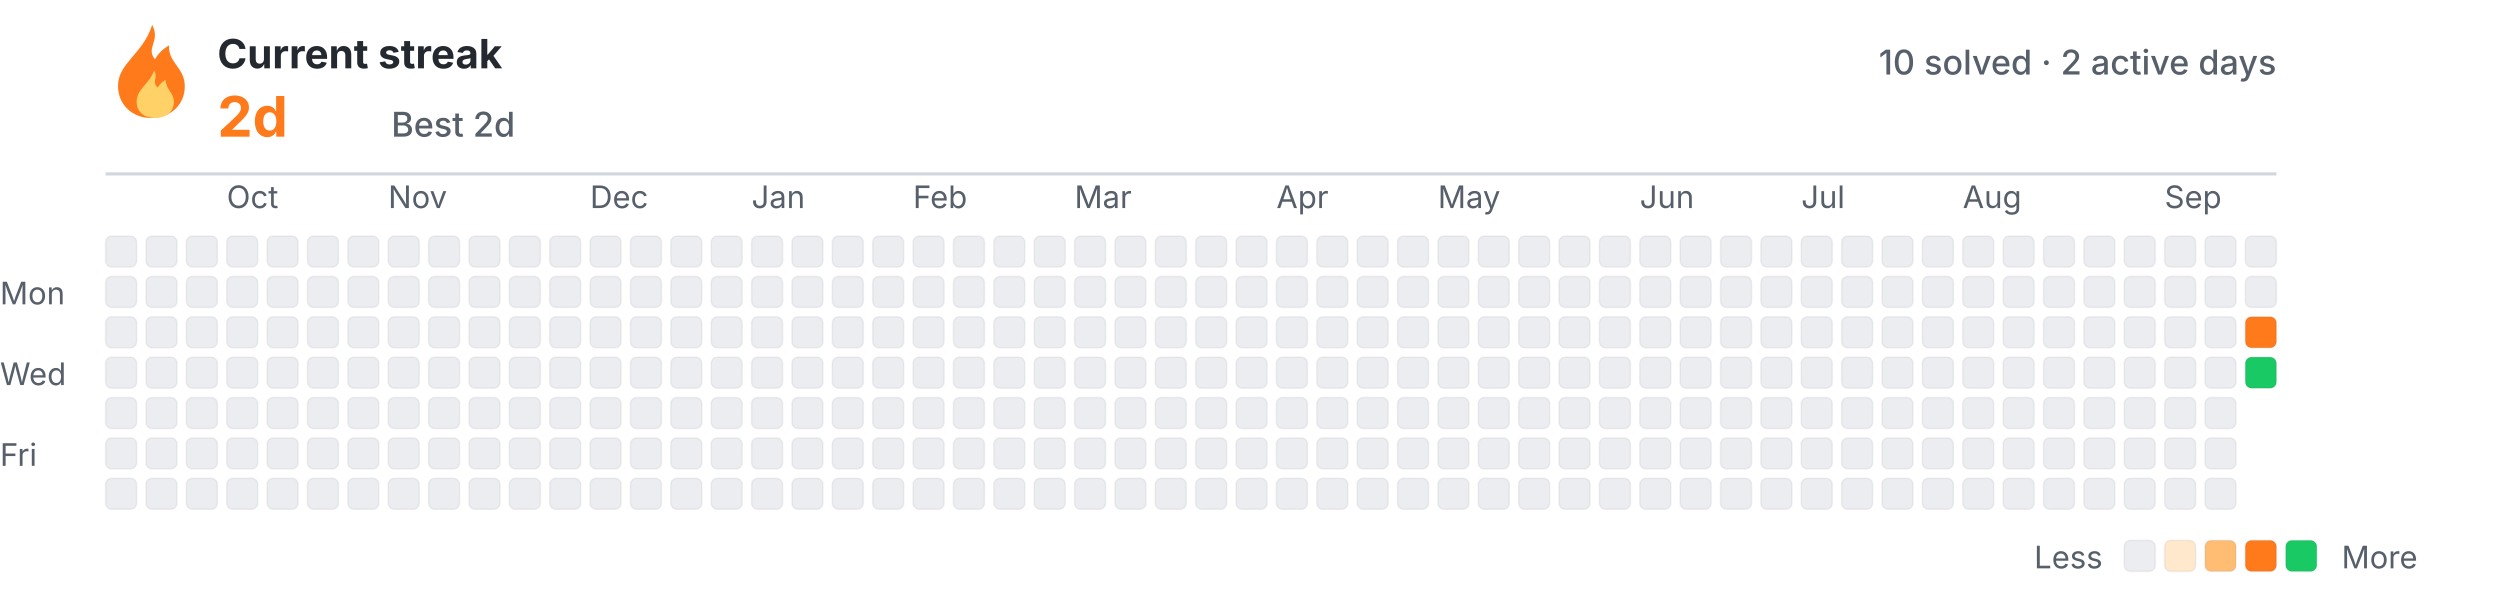
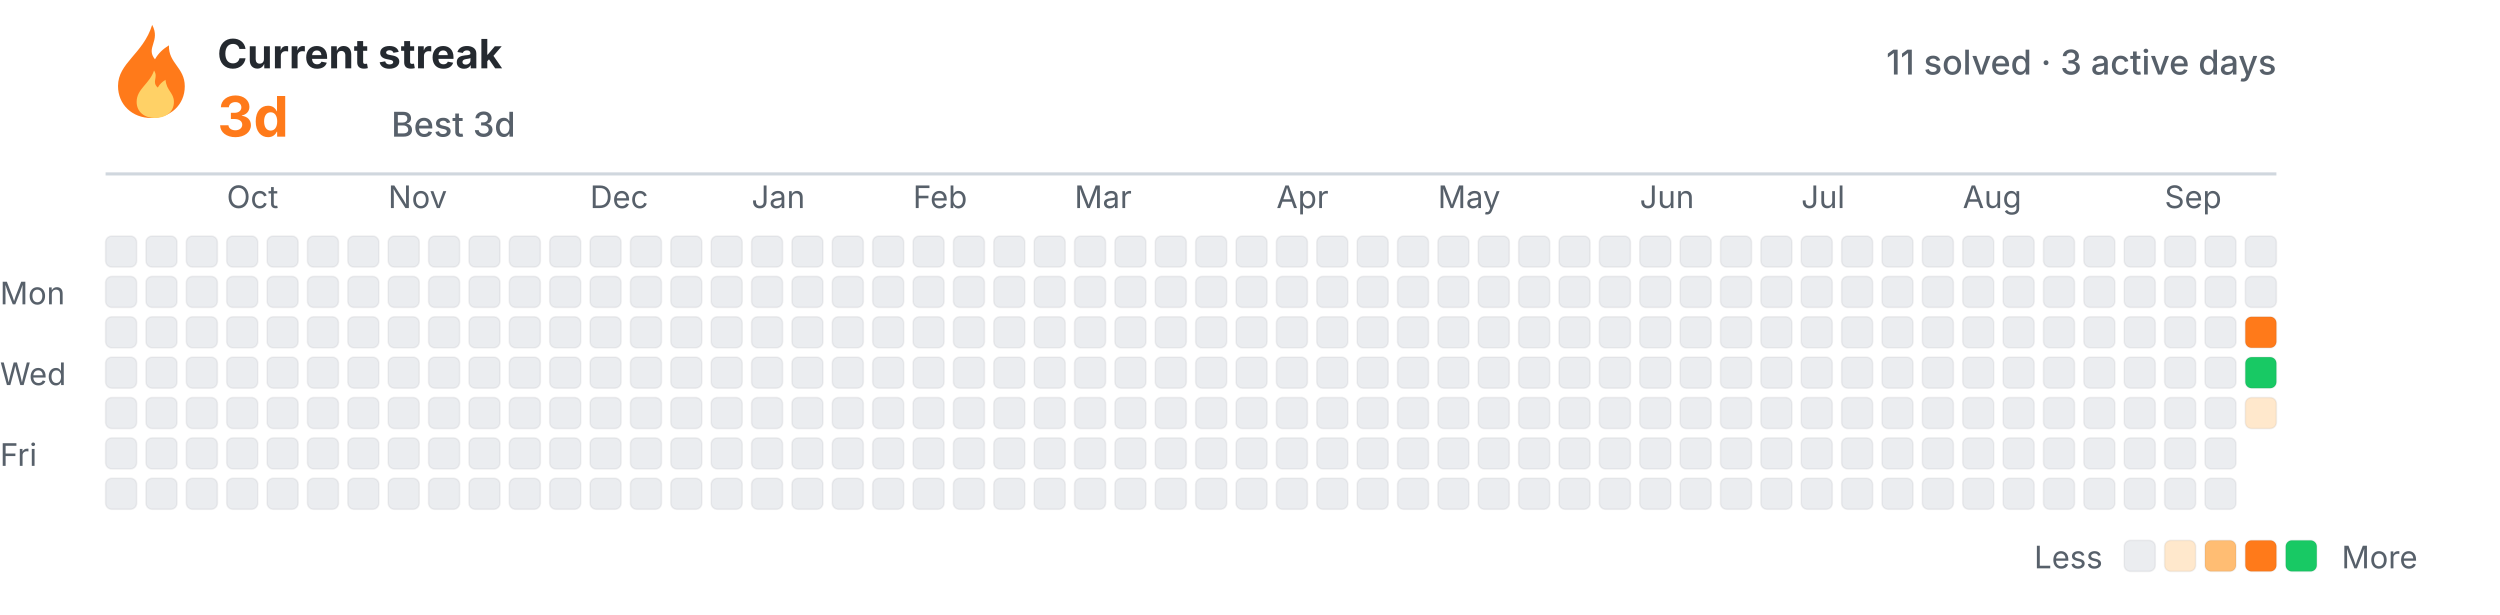
<svg xmlns="http://www.w3.org/2000/svg" width="805" height="198" viewBox="0 0 805 198" role="img" aria-labelledby="title desc">
  <style>
:root{color-scheme:light dark}
.label{font:10px -apple-system,BlinkMacSystemFont,"Segoe UI",sans-serif;fill:#57606a}
.metric{font:650 13px -apple-system,BlinkMacSystemFont,"Segoe UI",sans-serif;fill:#24292f}
.metric-strong{font:750 18px -apple-system,BlinkMacSystemFont,"Segoe UI",sans-serif;fill:#ff7a1a}
.metric-muted{font:550 11px -apple-system,BlinkMacSystemFont,"Segoe UI",sans-serif;fill:#57606a}
.flame{fill:#ff7a1a}
.spark{fill:#ffd166}
.rule{stroke:#d0d7de;stroke-width:1}
.cell{shape-rendering:geometricPrecision;stroke:rgba(27,31,36,.06);stroke-width:.5}
.level-0{fill:#ebedf0}.level-1{fill:#ffe8cc}.level-2{fill:#ffbd73}.level-3{fill:#ff7a1a}.level-4{fill:#18c964}
@media (prefers-color-scheme:dark){.label,.metric-muted{fill:#8b949e}.metric{fill:#f0f6fc}.rule{stroke:#30363d}.cell{stroke:rgba(240,246,252,.06)}.level-0{fill:#161b22}.level-1{fill:#3a2414}.level-2{fill:#7a3d12}.level-3{fill:#ff7a1a}.level-4{fill:#2fd46f}}
</style>
  <g transform="translate(34,8)">
    <path class="flame" d="M15 0c2.8 5.3-2.2 7.3.9 11.1 1.1-2 2.7-3.4 4.5-4.5-.2 5.8 5.1 7.1 5.1 13.2 0 6-4.7 10.2-10.8 10.2S4 25.7 4 19.7C4 12.2 12.1 9.4 15 0Z" />
    <path class="spark" d="M15.6 14.7c1.5 2.3-.9 3.6 1.2 5.5.6-1.1 1.5-1.9 2.5-2.5.3 3.5 2.7 4.2 2.7 7.1 0 3.4-2.8 5.2-6.1 5.2s-5.9-1.9-5.9-5.2c0-4.2 4.2-5.8 5.6-10.1Z" />
    <text x="36" y="14" class="metric">Current streak</text>
-     <text x="36" y="36" class="metric-strong">2d</text>
-     <text x="92" y="36" class="metric-muted">Best 2d</text>
+     <text x="36" y="36" class="metric-strong">3d</text>
+     <text x="92" y="36" class="metric-muted">Best 3d</text>
  </g>
-   <text x="733" y="24" class="metric-muted" text-anchor="end">10 solved · 2 active days</text>
+   <text x="733" y="24" class="metric-muted" text-anchor="end">11 solved · 3 active days</text>
  <line x1="34" y1="56" x2="733" y2="56" class="rule" />
  <text x="73" y="67" class="label">Oct</text>
  <text x="125" y="67" class="label">Nov</text>
  <text x="190" y="67" class="label">Dec</text>
  <text x="242" y="67" class="label">Jan</text>
  <text x="294" y="67" class="label">Feb</text>
  <text x="346" y="67" class="label">Mar</text>
  <text x="411" y="67" class="label">Apr</text>
  <text x="463" y="67" class="label">May</text>
  <text x="528" y="67" class="label">Jun</text>
  <text x="580" y="67" class="label">Jul</text>
  <text x="632" y="67" class="label">Aug</text>
  <text x="697" y="67" class="label">Sep</text>
  <text x="0" y="98" class="label">Mon</text>
  <text x="0" y="124" class="label">Wed</text>
  <text x="0" y="150" class="label">Fri</text>
  <rect x="34" y="76" width="10" height="10" rx="2" class="cell level-0" />
  <rect x="34" y="89" width="10" height="10" rx="2" class="cell level-0" />
  <rect x="34" y="102" width="10" height="10" rx="2" class="cell level-0" />
  <rect x="34" y="115" width="10" height="10" rx="2" class="cell level-0" />
  <rect x="34" y="128" width="10" height="10" rx="2" class="cell level-0" />
  <rect x="34" y="141" width="10" height="10" rx="2" class="cell level-0" />
  <rect x="34" y="154" width="10" height="10" rx="2" class="cell level-0" />
  <rect x="47" y="76" width="10" height="10" rx="2" class="cell level-0" />
  <rect x="47" y="89" width="10" height="10" rx="2" class="cell level-0" />
  <rect x="47" y="102" width="10" height="10" rx="2" class="cell level-0" />
  <rect x="47" y="115" width="10" height="10" rx="2" class="cell level-0" />
  <rect x="47" y="128" width="10" height="10" rx="2" class="cell level-0" />
  <rect x="47" y="141" width="10" height="10" rx="2" class="cell level-0" />
  <rect x="47" y="154" width="10" height="10" rx="2" class="cell level-0" />
  <rect x="60" y="76" width="10" height="10" rx="2" class="cell level-0" />
  <rect x="60" y="89" width="10" height="10" rx="2" class="cell level-0" />
  <rect x="60" y="102" width="10" height="10" rx="2" class="cell level-0" />
  <rect x="60" y="115" width="10" height="10" rx="2" class="cell level-0" />
  <rect x="60" y="128" width="10" height="10" rx="2" class="cell level-0" />
  <rect x="60" y="141" width="10" height="10" rx="2" class="cell level-0" />
  <rect x="60" y="154" width="10" height="10" rx="2" class="cell level-0" />
  <rect x="73" y="76" width="10" height="10" rx="2" class="cell level-0" />
  <rect x="73" y="89" width="10" height="10" rx="2" class="cell level-0" />
  <rect x="73" y="102" width="10" height="10" rx="2" class="cell level-0" />
  <rect x="73" y="115" width="10" height="10" rx="2" class="cell level-0" />
  <rect x="73" y="128" width="10" height="10" rx="2" class="cell level-0" />
  <rect x="73" y="141" width="10" height="10" rx="2" class="cell level-0" />
  <rect x="73" y="154" width="10" height="10" rx="2" class="cell level-0" />
  <rect x="86" y="76" width="10" height="10" rx="2" class="cell level-0" />
  <rect x="86" y="89" width="10" height="10" rx="2" class="cell level-0" />
  <rect x="86" y="102" width="10" height="10" rx="2" class="cell level-0" />
  <rect x="86" y="115" width="10" height="10" rx="2" class="cell level-0" />
  <rect x="86" y="128" width="10" height="10" rx="2" class="cell level-0" />
  <rect x="86" y="141" width="10" height="10" rx="2" class="cell level-0" />
  <rect x="86" y="154" width="10" height="10" rx="2" class="cell level-0" />
  <rect x="99" y="76" width="10" height="10" rx="2" class="cell level-0" />
  <rect x="99" y="89" width="10" height="10" rx="2" class="cell level-0" />
  <rect x="99" y="102" width="10" height="10" rx="2" class="cell level-0" />
  <rect x="99" y="115" width="10" height="10" rx="2" class="cell level-0" />
  <rect x="99" y="128" width="10" height="10" rx="2" class="cell level-0" />
  <rect x="99" y="141" width="10" height="10" rx="2" class="cell level-0" />
  <rect x="99" y="154" width="10" height="10" rx="2" class="cell level-0" />
  <rect x="112" y="76" width="10" height="10" rx="2" class="cell level-0" />
  <rect x="112" y="89" width="10" height="10" rx="2" class="cell level-0" />
  <rect x="112" y="102" width="10" height="10" rx="2" class="cell level-0" />
  <rect x="112" y="115" width="10" height="10" rx="2" class="cell level-0" />
  <rect x="112" y="128" width="10" height="10" rx="2" class="cell level-0" />
  <rect x="112" y="141" width="10" height="10" rx="2" class="cell level-0" />
  <rect x="112" y="154" width="10" height="10" rx="2" class="cell level-0" />
  <rect x="125" y="76" width="10" height="10" rx="2" class="cell level-0" />
  <rect x="125" y="89" width="10" height="10" rx="2" class="cell level-0" />
  <rect x="125" y="102" width="10" height="10" rx="2" class="cell level-0" />
  <rect x="125" y="115" width="10" height="10" rx="2" class="cell level-0" />
  <rect x="125" y="128" width="10" height="10" rx="2" class="cell level-0" />
  <rect x="125" y="141" width="10" height="10" rx="2" class="cell level-0" />
  <rect x="125" y="154" width="10" height="10" rx="2" class="cell level-0" />
  <rect x="138" y="76" width="10" height="10" rx="2" class="cell level-0" />
  <rect x="138" y="89" width="10" height="10" rx="2" class="cell level-0" />
  <rect x="138" y="102" width="10" height="10" rx="2" class="cell level-0" />
  <rect x="138" y="115" width="10" height="10" rx="2" class="cell level-0" />
  <rect x="138" y="128" width="10" height="10" rx="2" class="cell level-0" />
  <rect x="138" y="141" width="10" height="10" rx="2" class="cell level-0" />
  <rect x="138" y="154" width="10" height="10" rx="2" class="cell level-0" />
  <rect x="151" y="76" width="10" height="10" rx="2" class="cell level-0" />
  <rect x="151" y="89" width="10" height="10" rx="2" class="cell level-0" />
  <rect x="151" y="102" width="10" height="10" rx="2" class="cell level-0" />
  <rect x="151" y="115" width="10" height="10" rx="2" class="cell level-0" />
  <rect x="151" y="128" width="10" height="10" rx="2" class="cell level-0" />
  <rect x="151" y="141" width="10" height="10" rx="2" class="cell level-0" />
  <rect x="151" y="154" width="10" height="10" rx="2" class="cell level-0" />
  <rect x="164" y="76" width="10" height="10" rx="2" class="cell level-0" />
  <rect x="164" y="89" width="10" height="10" rx="2" class="cell level-0" />
  <rect x="164" y="102" width="10" height="10" rx="2" class="cell level-0" />
  <rect x="164" y="115" width="10" height="10" rx="2" class="cell level-0" />
  <rect x="164" y="128" width="10" height="10" rx="2" class="cell level-0" />
  <rect x="164" y="141" width="10" height="10" rx="2" class="cell level-0" />
  <rect x="164" y="154" width="10" height="10" rx="2" class="cell level-0" />
  <rect x="177" y="76" width="10" height="10" rx="2" class="cell level-0" />
  <rect x="177" y="89" width="10" height="10" rx="2" class="cell level-0" />
  <rect x="177" y="102" width="10" height="10" rx="2" class="cell level-0" />
  <rect x="177" y="115" width="10" height="10" rx="2" class="cell level-0" />
  <rect x="177" y="128" width="10" height="10" rx="2" class="cell level-0" />
  <rect x="177" y="141" width="10" height="10" rx="2" class="cell level-0" />
  <rect x="177" y="154" width="10" height="10" rx="2" class="cell level-0" />
  <rect x="190" y="76" width="10" height="10" rx="2" class="cell level-0" />
  <rect x="190" y="89" width="10" height="10" rx="2" class="cell level-0" />
  <rect x="190" y="102" width="10" height="10" rx="2" class="cell level-0" />
  <rect x="190" y="115" width="10" height="10" rx="2" class="cell level-0" />
  <rect x="190" y="128" width="10" height="10" rx="2" class="cell level-0" />
  <rect x="190" y="141" width="10" height="10" rx="2" class="cell level-0" />
  <rect x="190" y="154" width="10" height="10" rx="2" class="cell level-0" />
  <rect x="203" y="76" width="10" height="10" rx="2" class="cell level-0" />
  <rect x="203" y="89" width="10" height="10" rx="2" class="cell level-0" />
  <rect x="203" y="102" width="10" height="10" rx="2" class="cell level-0" />
  <rect x="203" y="115" width="10" height="10" rx="2" class="cell level-0" />
  <rect x="203" y="128" width="10" height="10" rx="2" class="cell level-0" />
  <rect x="203" y="141" width="10" height="10" rx="2" class="cell level-0" />
  <rect x="203" y="154" width="10" height="10" rx="2" class="cell level-0" />
  <rect x="216" y="76" width="10" height="10" rx="2" class="cell level-0" />
  <rect x="216" y="89" width="10" height="10" rx="2" class="cell level-0" />
  <rect x="216" y="102" width="10" height="10" rx="2" class="cell level-0" />
  <rect x="216" y="115" width="10" height="10" rx="2" class="cell level-0" />
  <rect x="216" y="128" width="10" height="10" rx="2" class="cell level-0" />
  <rect x="216" y="141" width="10" height="10" rx="2" class="cell level-0" />
  <rect x="216" y="154" width="10" height="10" rx="2" class="cell level-0" />
  <rect x="229" y="76" width="10" height="10" rx="2" class="cell level-0" />
  <rect x="229" y="89" width="10" height="10" rx="2" class="cell level-0" />
  <rect x="229" y="102" width="10" height="10" rx="2" class="cell level-0" />
  <rect x="229" y="115" width="10" height="10" rx="2" class="cell level-0" />
  <rect x="229" y="128" width="10" height="10" rx="2" class="cell level-0" />
  <rect x="229" y="141" width="10" height="10" rx="2" class="cell level-0" />
  <rect x="229" y="154" width="10" height="10" rx="2" class="cell level-0" />
  <rect x="242" y="76" width="10" height="10" rx="2" class="cell level-0" />
  <rect x="242" y="89" width="10" height="10" rx="2" class="cell level-0" />
  <rect x="242" y="102" width="10" height="10" rx="2" class="cell level-0" />
  <rect x="242" y="115" width="10" height="10" rx="2" class="cell level-0" />
  <rect x="242" y="128" width="10" height="10" rx="2" class="cell level-0" />
  <rect x="242" y="141" width="10" height="10" rx="2" class="cell level-0" />
  <rect x="242" y="154" width="10" height="10" rx="2" class="cell level-0" />
  <rect x="255" y="76" width="10" height="10" rx="2" class="cell level-0" />
  <rect x="255" y="89" width="10" height="10" rx="2" class="cell level-0" />
  <rect x="255" y="102" width="10" height="10" rx="2" class="cell level-0" />
  <rect x="255" y="115" width="10" height="10" rx="2" class="cell level-0" />
  <rect x="255" y="128" width="10" height="10" rx="2" class="cell level-0" />
  <rect x="255" y="141" width="10" height="10" rx="2" class="cell level-0" />
  <rect x="255" y="154" width="10" height="10" rx="2" class="cell level-0" />
  <rect x="268" y="76" width="10" height="10" rx="2" class="cell level-0" />
  <rect x="268" y="89" width="10" height="10" rx="2" class="cell level-0" />
  <rect x="268" y="102" width="10" height="10" rx="2" class="cell level-0" />
  <rect x="268" y="115" width="10" height="10" rx="2" class="cell level-0" />
  <rect x="268" y="128" width="10" height="10" rx="2" class="cell level-0" />
  <rect x="268" y="141" width="10" height="10" rx="2" class="cell level-0" />
  <rect x="268" y="154" width="10" height="10" rx="2" class="cell level-0" />
  <rect x="281" y="76" width="10" height="10" rx="2" class="cell level-0" />
  <rect x="281" y="89" width="10" height="10" rx="2" class="cell level-0" />
  <rect x="281" y="102" width="10" height="10" rx="2" class="cell level-0" />
  <rect x="281" y="115" width="10" height="10" rx="2" class="cell level-0" />
  <rect x="281" y="128" width="10" height="10" rx="2" class="cell level-0" />
  <rect x="281" y="141" width="10" height="10" rx="2" class="cell level-0" />
  <rect x="281" y="154" width="10" height="10" rx="2" class="cell level-0" />
  <rect x="294" y="76" width="10" height="10" rx="2" class="cell level-0" />
  <rect x="294" y="89" width="10" height="10" rx="2" class="cell level-0" />
  <rect x="294" y="102" width="10" height="10" rx="2" class="cell level-0" />
  <rect x="294" y="115" width="10" height="10" rx="2" class="cell level-0" />
  <rect x="294" y="128" width="10" height="10" rx="2" class="cell level-0" />
  <rect x="294" y="141" width="10" height="10" rx="2" class="cell level-0" />
  <rect x="294" y="154" width="10" height="10" rx="2" class="cell level-0" />
  <rect x="307" y="76" width="10" height="10" rx="2" class="cell level-0" />
  <rect x="307" y="89" width="10" height="10" rx="2" class="cell level-0" />
  <rect x="307" y="102" width="10" height="10" rx="2" class="cell level-0" />
  <rect x="307" y="115" width="10" height="10" rx="2" class="cell level-0" />
  <rect x="307" y="128" width="10" height="10" rx="2" class="cell level-0" />
  <rect x="307" y="141" width="10" height="10" rx="2" class="cell level-0" />
  <rect x="307" y="154" width="10" height="10" rx="2" class="cell level-0" />
  <rect x="320" y="76" width="10" height="10" rx="2" class="cell level-0" />
  <rect x="320" y="89" width="10" height="10" rx="2" class="cell level-0" />
  <rect x="320" y="102" width="10" height="10" rx="2" class="cell level-0" />
  <rect x="320" y="115" width="10" height="10" rx="2" class="cell level-0" />
  <rect x="320" y="128" width="10" height="10" rx="2" class="cell level-0" />
  <rect x="320" y="141" width="10" height="10" rx="2" class="cell level-0" />
  <rect x="320" y="154" width="10" height="10" rx="2" class="cell level-0" />
  <rect x="333" y="76" width="10" height="10" rx="2" class="cell level-0" />
  <rect x="333" y="89" width="10" height="10" rx="2" class="cell level-0" />
  <rect x="333" y="102" width="10" height="10" rx="2" class="cell level-0" />
  <rect x="333" y="115" width="10" height="10" rx="2" class="cell level-0" />
  <rect x="333" y="128" width="10" height="10" rx="2" class="cell level-0" />
  <rect x="333" y="141" width="10" height="10" rx="2" class="cell level-0" />
  <rect x="333" y="154" width="10" height="10" rx="2" class="cell level-0" />
  <rect x="346" y="76" width="10" height="10" rx="2" class="cell level-0" />
  <rect x="346" y="89" width="10" height="10" rx="2" class="cell level-0" />
  <rect x="346" y="102" width="10" height="10" rx="2" class="cell level-0" />
  <rect x="346" y="115" width="10" height="10" rx="2" class="cell level-0" />
  <rect x="346" y="128" width="10" height="10" rx="2" class="cell level-0" />
  <rect x="346" y="141" width="10" height="10" rx="2" class="cell level-0" />
  <rect x="346" y="154" width="10" height="10" rx="2" class="cell level-0" />
  <rect x="359" y="76" width="10" height="10" rx="2" class="cell level-0" />
  <rect x="359" y="89" width="10" height="10" rx="2" class="cell level-0" />
  <rect x="359" y="102" width="10" height="10" rx="2" class="cell level-0" />
  <rect x="359" y="115" width="10" height="10" rx="2" class="cell level-0" />
  <rect x="359" y="128" width="10" height="10" rx="2" class="cell level-0" />
  <rect x="359" y="141" width="10" height="10" rx="2" class="cell level-0" />
  <rect x="359" y="154" width="10" height="10" rx="2" class="cell level-0" />
  <rect x="372" y="76" width="10" height="10" rx="2" class="cell level-0" />
  <rect x="372" y="89" width="10" height="10" rx="2" class="cell level-0" />
  <rect x="372" y="102" width="10" height="10" rx="2" class="cell level-0" />
  <rect x="372" y="115" width="10" height="10" rx="2" class="cell level-0" />
  <rect x="372" y="128" width="10" height="10" rx="2" class="cell level-0" />
  <rect x="372" y="141" width="10" height="10" rx="2" class="cell level-0" />
  <rect x="372" y="154" width="10" height="10" rx="2" class="cell level-0" />
  <rect x="385" y="76" width="10" height="10" rx="2" class="cell level-0" />
  <rect x="385" y="89" width="10" height="10" rx="2" class="cell level-0" />
  <rect x="385" y="102" width="10" height="10" rx="2" class="cell level-0" />
  <rect x="385" y="115" width="10" height="10" rx="2" class="cell level-0" />
  <rect x="385" y="128" width="10" height="10" rx="2" class="cell level-0" />
  <rect x="385" y="141" width="10" height="10" rx="2" class="cell level-0" />
  <rect x="385" y="154" width="10" height="10" rx="2" class="cell level-0" />
  <rect x="398" y="76" width="10" height="10" rx="2" class="cell level-0" />
  <rect x="398" y="89" width="10" height="10" rx="2" class="cell level-0" />
  <rect x="398" y="102" width="10" height="10" rx="2" class="cell level-0" />
  <rect x="398" y="115" width="10" height="10" rx="2" class="cell level-0" />
  <rect x="398" y="128" width="10" height="10" rx="2" class="cell level-0" />
  <rect x="398" y="141" width="10" height="10" rx="2" class="cell level-0" />
  <rect x="398" y="154" width="10" height="10" rx="2" class="cell level-0" />
  <rect x="411" y="76" width="10" height="10" rx="2" class="cell level-0" />
  <rect x="411" y="89" width="10" height="10" rx="2" class="cell level-0" />
  <rect x="411" y="102" width="10" height="10" rx="2" class="cell level-0" />
  <rect x="411" y="115" width="10" height="10" rx="2" class="cell level-0" />
  <rect x="411" y="128" width="10" height="10" rx="2" class="cell level-0" />
  <rect x="411" y="141" width="10" height="10" rx="2" class="cell level-0" />
  <rect x="411" y="154" width="10" height="10" rx="2" class="cell level-0" />
  <rect x="424" y="76" width="10" height="10" rx="2" class="cell level-0" />
  <rect x="424" y="89" width="10" height="10" rx="2" class="cell level-0" />
  <rect x="424" y="102" width="10" height="10" rx="2" class="cell level-0" />
  <rect x="424" y="115" width="10" height="10" rx="2" class="cell level-0" />
  <rect x="424" y="128" width="10" height="10" rx="2" class="cell level-0" />
  <rect x="424" y="141" width="10" height="10" rx="2" class="cell level-0" />
  <rect x="424" y="154" width="10" height="10" rx="2" class="cell level-0" />
  <rect x="437" y="76" width="10" height="10" rx="2" class="cell level-0" />
  <rect x="437" y="89" width="10" height="10" rx="2" class="cell level-0" />
  <rect x="437" y="102" width="10" height="10" rx="2" class="cell level-0" />
  <rect x="437" y="115" width="10" height="10" rx="2" class="cell level-0" />
  <rect x="437" y="128" width="10" height="10" rx="2" class="cell level-0" />
  <rect x="437" y="141" width="10" height="10" rx="2" class="cell level-0" />
  <rect x="437" y="154" width="10" height="10" rx="2" class="cell level-0" />
  <rect x="450" y="76" width="10" height="10" rx="2" class="cell level-0" />
  <rect x="450" y="89" width="10" height="10" rx="2" class="cell level-0" />
  <rect x="450" y="102" width="10" height="10" rx="2" class="cell level-0" />
  <rect x="450" y="115" width="10" height="10" rx="2" class="cell level-0" />
  <rect x="450" y="128" width="10" height="10" rx="2" class="cell level-0" />
  <rect x="450" y="141" width="10" height="10" rx="2" class="cell level-0" />
  <rect x="450" y="154" width="10" height="10" rx="2" class="cell level-0" />
  <rect x="463" y="76" width="10" height="10" rx="2" class="cell level-0" />
  <rect x="463" y="89" width="10" height="10" rx="2" class="cell level-0" />
  <rect x="463" y="102" width="10" height="10" rx="2" class="cell level-0" />
  <rect x="463" y="115" width="10" height="10" rx="2" class="cell level-0" />
  <rect x="463" y="128" width="10" height="10" rx="2" class="cell level-0" />
  <rect x="463" y="141" width="10" height="10" rx="2" class="cell level-0" />
  <rect x="463" y="154" width="10" height="10" rx="2" class="cell level-0" />
  <rect x="476" y="76" width="10" height="10" rx="2" class="cell level-0" />
  <rect x="476" y="89" width="10" height="10" rx="2" class="cell level-0" />
  <rect x="476" y="102" width="10" height="10" rx="2" class="cell level-0" />
  <rect x="476" y="115" width="10" height="10" rx="2" class="cell level-0" />
  <rect x="476" y="128" width="10" height="10" rx="2" class="cell level-0" />
  <rect x="476" y="141" width="10" height="10" rx="2" class="cell level-0" />
  <rect x="476" y="154" width="10" height="10" rx="2" class="cell level-0" />
  <rect x="489" y="76" width="10" height="10" rx="2" class="cell level-0" />
  <rect x="489" y="89" width="10" height="10" rx="2" class="cell level-0" />
  <rect x="489" y="102" width="10" height="10" rx="2" class="cell level-0" />
  <rect x="489" y="115" width="10" height="10" rx="2" class="cell level-0" />
  <rect x="489" y="128" width="10" height="10" rx="2" class="cell level-0" />
  <rect x="489" y="141" width="10" height="10" rx="2" class="cell level-0" />
  <rect x="489" y="154" width="10" height="10" rx="2" class="cell level-0" />
  <rect x="502" y="76" width="10" height="10" rx="2" class="cell level-0" />
  <rect x="502" y="89" width="10" height="10" rx="2" class="cell level-0" />
  <rect x="502" y="102" width="10" height="10" rx="2" class="cell level-0" />
  <rect x="502" y="115" width="10" height="10" rx="2" class="cell level-0" />
  <rect x="502" y="128" width="10" height="10" rx="2" class="cell level-0" />
  <rect x="502" y="141" width="10" height="10" rx="2" class="cell level-0" />
  <rect x="502" y="154" width="10" height="10" rx="2" class="cell level-0" />
  <rect x="515" y="76" width="10" height="10" rx="2" class="cell level-0" />
  <rect x="515" y="89" width="10" height="10" rx="2" class="cell level-0" />
  <rect x="515" y="102" width="10" height="10" rx="2" class="cell level-0" />
  <rect x="515" y="115" width="10" height="10" rx="2" class="cell level-0" />
  <rect x="515" y="128" width="10" height="10" rx="2" class="cell level-0" />
  <rect x="515" y="141" width="10" height="10" rx="2" class="cell level-0" />
  <rect x="515" y="154" width="10" height="10" rx="2" class="cell level-0" />
  <rect x="528" y="76" width="10" height="10" rx="2" class="cell level-0" />
  <rect x="528" y="89" width="10" height="10" rx="2" class="cell level-0" />
  <rect x="528" y="102" width="10" height="10" rx="2" class="cell level-0" />
  <rect x="528" y="115" width="10" height="10" rx="2" class="cell level-0" />
  <rect x="528" y="128" width="10" height="10" rx="2" class="cell level-0" />
  <rect x="528" y="141" width="10" height="10" rx="2" class="cell level-0" />
  <rect x="528" y="154" width="10" height="10" rx="2" class="cell level-0" />
  <rect x="541" y="76" width="10" height="10" rx="2" class="cell level-0" />
  <rect x="541" y="89" width="10" height="10" rx="2" class="cell level-0" />
  <rect x="541" y="102" width="10" height="10" rx="2" class="cell level-0" />
  <rect x="541" y="115" width="10" height="10" rx="2" class="cell level-0" />
  <rect x="541" y="128" width="10" height="10" rx="2" class="cell level-0" />
  <rect x="541" y="141" width="10" height="10" rx="2" class="cell level-0" />
  <rect x="541" y="154" width="10" height="10" rx="2" class="cell level-0" />
  <rect x="554" y="76" width="10" height="10" rx="2" class="cell level-0" />
  <rect x="554" y="89" width="10" height="10" rx="2" class="cell level-0" />
  <rect x="554" y="102" width="10" height="10" rx="2" class="cell level-0" />
  <rect x="554" y="115" width="10" height="10" rx="2" class="cell level-0" />
  <rect x="554" y="128" width="10" height="10" rx="2" class="cell level-0" />
  <rect x="554" y="141" width="10" height="10" rx="2" class="cell level-0" />
  <rect x="554" y="154" width="10" height="10" rx="2" class="cell level-0" />
  <rect x="567" y="76" width="10" height="10" rx="2" class="cell level-0" />
  <rect x="567" y="89" width="10" height="10" rx="2" class="cell level-0" />
  <rect x="567" y="102" width="10" height="10" rx="2" class="cell level-0" />
  <rect x="567" y="115" width="10" height="10" rx="2" class="cell level-0" />
  <rect x="567" y="128" width="10" height="10" rx="2" class="cell level-0" />
  <rect x="567" y="141" width="10" height="10" rx="2" class="cell level-0" />
  <rect x="567" y="154" width="10" height="10" rx="2" class="cell level-0" />
  <rect x="580" y="76" width="10" height="10" rx="2" class="cell level-0" />
  <rect x="580" y="89" width="10" height="10" rx="2" class="cell level-0" />
  <rect x="580" y="102" width="10" height="10" rx="2" class="cell level-0" />
  <rect x="580" y="115" width="10" height="10" rx="2" class="cell level-0" />
  <rect x="580" y="128" width="10" height="10" rx="2" class="cell level-0" />
  <rect x="580" y="141" width="10" height="10" rx="2" class="cell level-0" />
  <rect x="580" y="154" width="10" height="10" rx="2" class="cell level-0" />
  <rect x="593" y="76" width="10" height="10" rx="2" class="cell level-0" />
  <rect x="593" y="89" width="10" height="10" rx="2" class="cell level-0" />
  <rect x="593" y="102" width="10" height="10" rx="2" class="cell level-0" />
  <rect x="593" y="115" width="10" height="10" rx="2" class="cell level-0" />
  <rect x="593" y="128" width="10" height="10" rx="2" class="cell level-0" />
  <rect x="593" y="141" width="10" height="10" rx="2" class="cell level-0" />
  <rect x="593" y="154" width="10" height="10" rx="2" class="cell level-0" />
  <rect x="606" y="76" width="10" height="10" rx="2" class="cell level-0" />
  <rect x="606" y="89" width="10" height="10" rx="2" class="cell level-0" />
  <rect x="606" y="102" width="10" height="10" rx="2" class="cell level-0" />
  <rect x="606" y="115" width="10" height="10" rx="2" class="cell level-0" />
  <rect x="606" y="128" width="10" height="10" rx="2" class="cell level-0" />
  <rect x="606" y="141" width="10" height="10" rx="2" class="cell level-0" />
  <rect x="606" y="154" width="10" height="10" rx="2" class="cell level-0" />
  <rect x="619" y="76" width="10" height="10" rx="2" class="cell level-0" />
  <rect x="619" y="89" width="10" height="10" rx="2" class="cell level-0" />
  <rect x="619" y="102" width="10" height="10" rx="2" class="cell level-0" />
  <rect x="619" y="115" width="10" height="10" rx="2" class="cell level-0" />
  <rect x="619" y="128" width="10" height="10" rx="2" class="cell level-0" />
  <rect x="619" y="141" width="10" height="10" rx="2" class="cell level-0" />
  <rect x="619" y="154" width="10" height="10" rx="2" class="cell level-0" />
  <rect x="632" y="76" width="10" height="10" rx="2" class="cell level-0" />
  <rect x="632" y="89" width="10" height="10" rx="2" class="cell level-0" />
  <rect x="632" y="102" width="10" height="10" rx="2" class="cell level-0" />
  <rect x="632" y="115" width="10" height="10" rx="2" class="cell level-0" />
  <rect x="632" y="128" width="10" height="10" rx="2" class="cell level-0" />
  <rect x="632" y="141" width="10" height="10" rx="2" class="cell level-0" />
  <rect x="632" y="154" width="10" height="10" rx="2" class="cell level-0" />
  <rect x="645" y="76" width="10" height="10" rx="2" class="cell level-0" />
  <rect x="645" y="89" width="10" height="10" rx="2" class="cell level-0" />
  <rect x="645" y="102" width="10" height="10" rx="2" class="cell level-0" />
  <rect x="645" y="115" width="10" height="10" rx="2" class="cell level-0" />
  <rect x="645" y="128" width="10" height="10" rx="2" class="cell level-0" />
  <rect x="645" y="141" width="10" height="10" rx="2" class="cell level-0" />
  <rect x="645" y="154" width="10" height="10" rx="2" class="cell level-0" />
  <rect x="658" y="76" width="10" height="10" rx="2" class="cell level-0" />
  <rect x="658" y="89" width="10" height="10" rx="2" class="cell level-0" />
  <rect x="658" y="102" width="10" height="10" rx="2" class="cell level-0" />
  <rect x="658" y="115" width="10" height="10" rx="2" class="cell level-0" />
  <rect x="658" y="128" width="10" height="10" rx="2" class="cell level-0" />
  <rect x="658" y="141" width="10" height="10" rx="2" class="cell level-0" />
  <rect x="658" y="154" width="10" height="10" rx="2" class="cell level-0" />
  <rect x="671" y="76" width="10" height="10" rx="2" class="cell level-0" />
  <rect x="671" y="89" width="10" height="10" rx="2" class="cell level-0" />
  <rect x="671" y="102" width="10" height="10" rx="2" class="cell level-0" />
  <rect x="671" y="115" width="10" height="10" rx="2" class="cell level-0" />
  <rect x="671" y="128" width="10" height="10" rx="2" class="cell level-0" />
  <rect x="671" y="141" width="10" height="10" rx="2" class="cell level-0" />
  <rect x="671" y="154" width="10" height="10" rx="2" class="cell level-0" />
  <rect x="684" y="76" width="10" height="10" rx="2" class="cell level-0" />
  <rect x="684" y="89" width="10" height="10" rx="2" class="cell level-0" />
  <rect x="684" y="102" width="10" height="10" rx="2" class="cell level-0" />
  <rect x="684" y="115" width="10" height="10" rx="2" class="cell level-0" />
  <rect x="684" y="128" width="10" height="10" rx="2" class="cell level-0" />
  <rect x="684" y="141" width="10" height="10" rx="2" class="cell level-0" />
  <rect x="684" y="154" width="10" height="10" rx="2" class="cell level-0" />
  <rect x="697" y="76" width="10" height="10" rx="2" class="cell level-0" />
  <rect x="697" y="89" width="10" height="10" rx="2" class="cell level-0" />
  <rect x="697" y="102" width="10" height="10" rx="2" class="cell level-0" />
  <rect x="697" y="115" width="10" height="10" rx="2" class="cell level-0" />
  <rect x="697" y="128" width="10" height="10" rx="2" class="cell level-0" />
  <rect x="697" y="141" width="10" height="10" rx="2" class="cell level-0" />
  <rect x="697" y="154" width="10" height="10" rx="2" class="cell level-0" />
  <rect x="710" y="76" width="10" height="10" rx="2" class="cell level-0" />
  <rect x="710" y="89" width="10" height="10" rx="2" class="cell level-0" />
  <rect x="710" y="102" width="10" height="10" rx="2" class="cell level-0" />
  <rect x="710" y="115" width="10" height="10" rx="2" class="cell level-0" />
  <rect x="710" y="128" width="10" height="10" rx="2" class="cell level-0" />
  <rect x="710" y="141" width="10" height="10" rx="2" class="cell level-0" />
  <rect x="710" y="154" width="10" height="10" rx="2" class="cell level-0" />
  <rect x="723" y="76" width="10" height="10" rx="2" class="cell level-0" />
  <rect x="723" y="89" width="10" height="10" rx="2" class="cell level-0" />
  <rect x="723" y="102" width="10" height="10" rx="2" class="cell level-3" />
  <rect x="723" y="115" width="10" height="10" rx="2" class="cell level-4" />
+   <rect x="723" y="128" width="10" height="10" rx="2" class="cell level-1" />
  <text x="655" y="183" class="label">Less</text>
  <rect x="684" y="174" width="10" height="10" rx="2" class="cell level-0" />
  <rect x="697" y="174" width="10" height="10" rx="2" class="cell level-1" />
  <rect x="710" y="174" width="10" height="10" rx="2" class="cell level-2" />
  <rect x="723" y="174" width="10" height="10" rx="2" class="cell level-3" />
  <rect x="736" y="174" width="10" height="10" rx="2" class="cell level-4" />
  <text x="754" y="183" class="label">More</text>
</svg>
